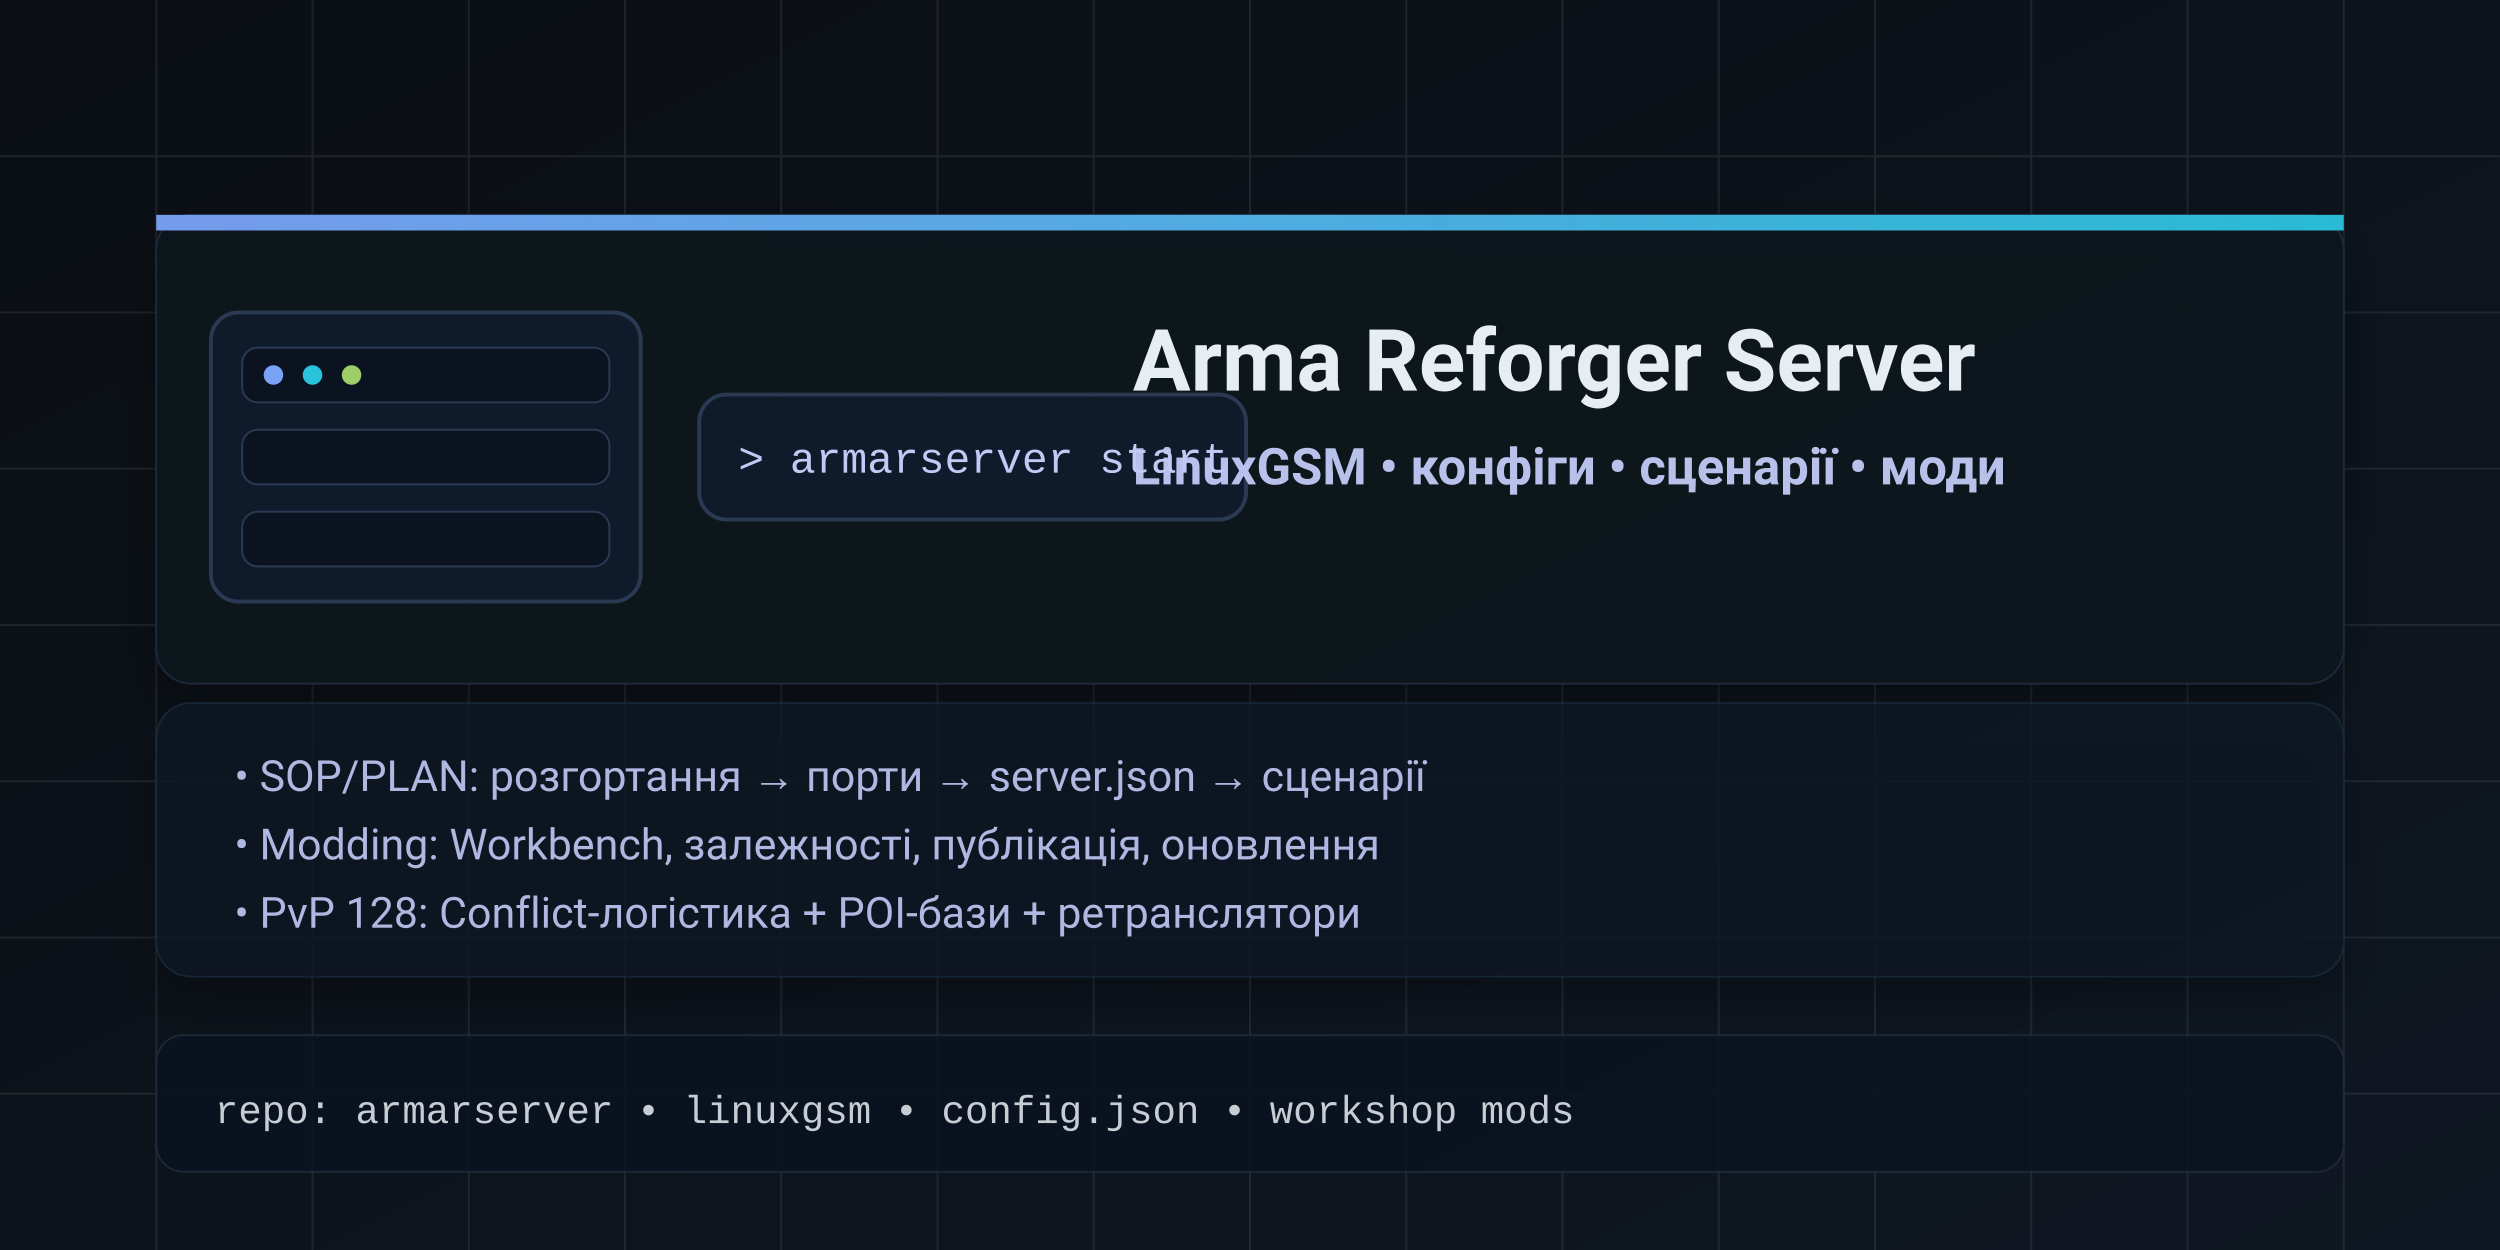
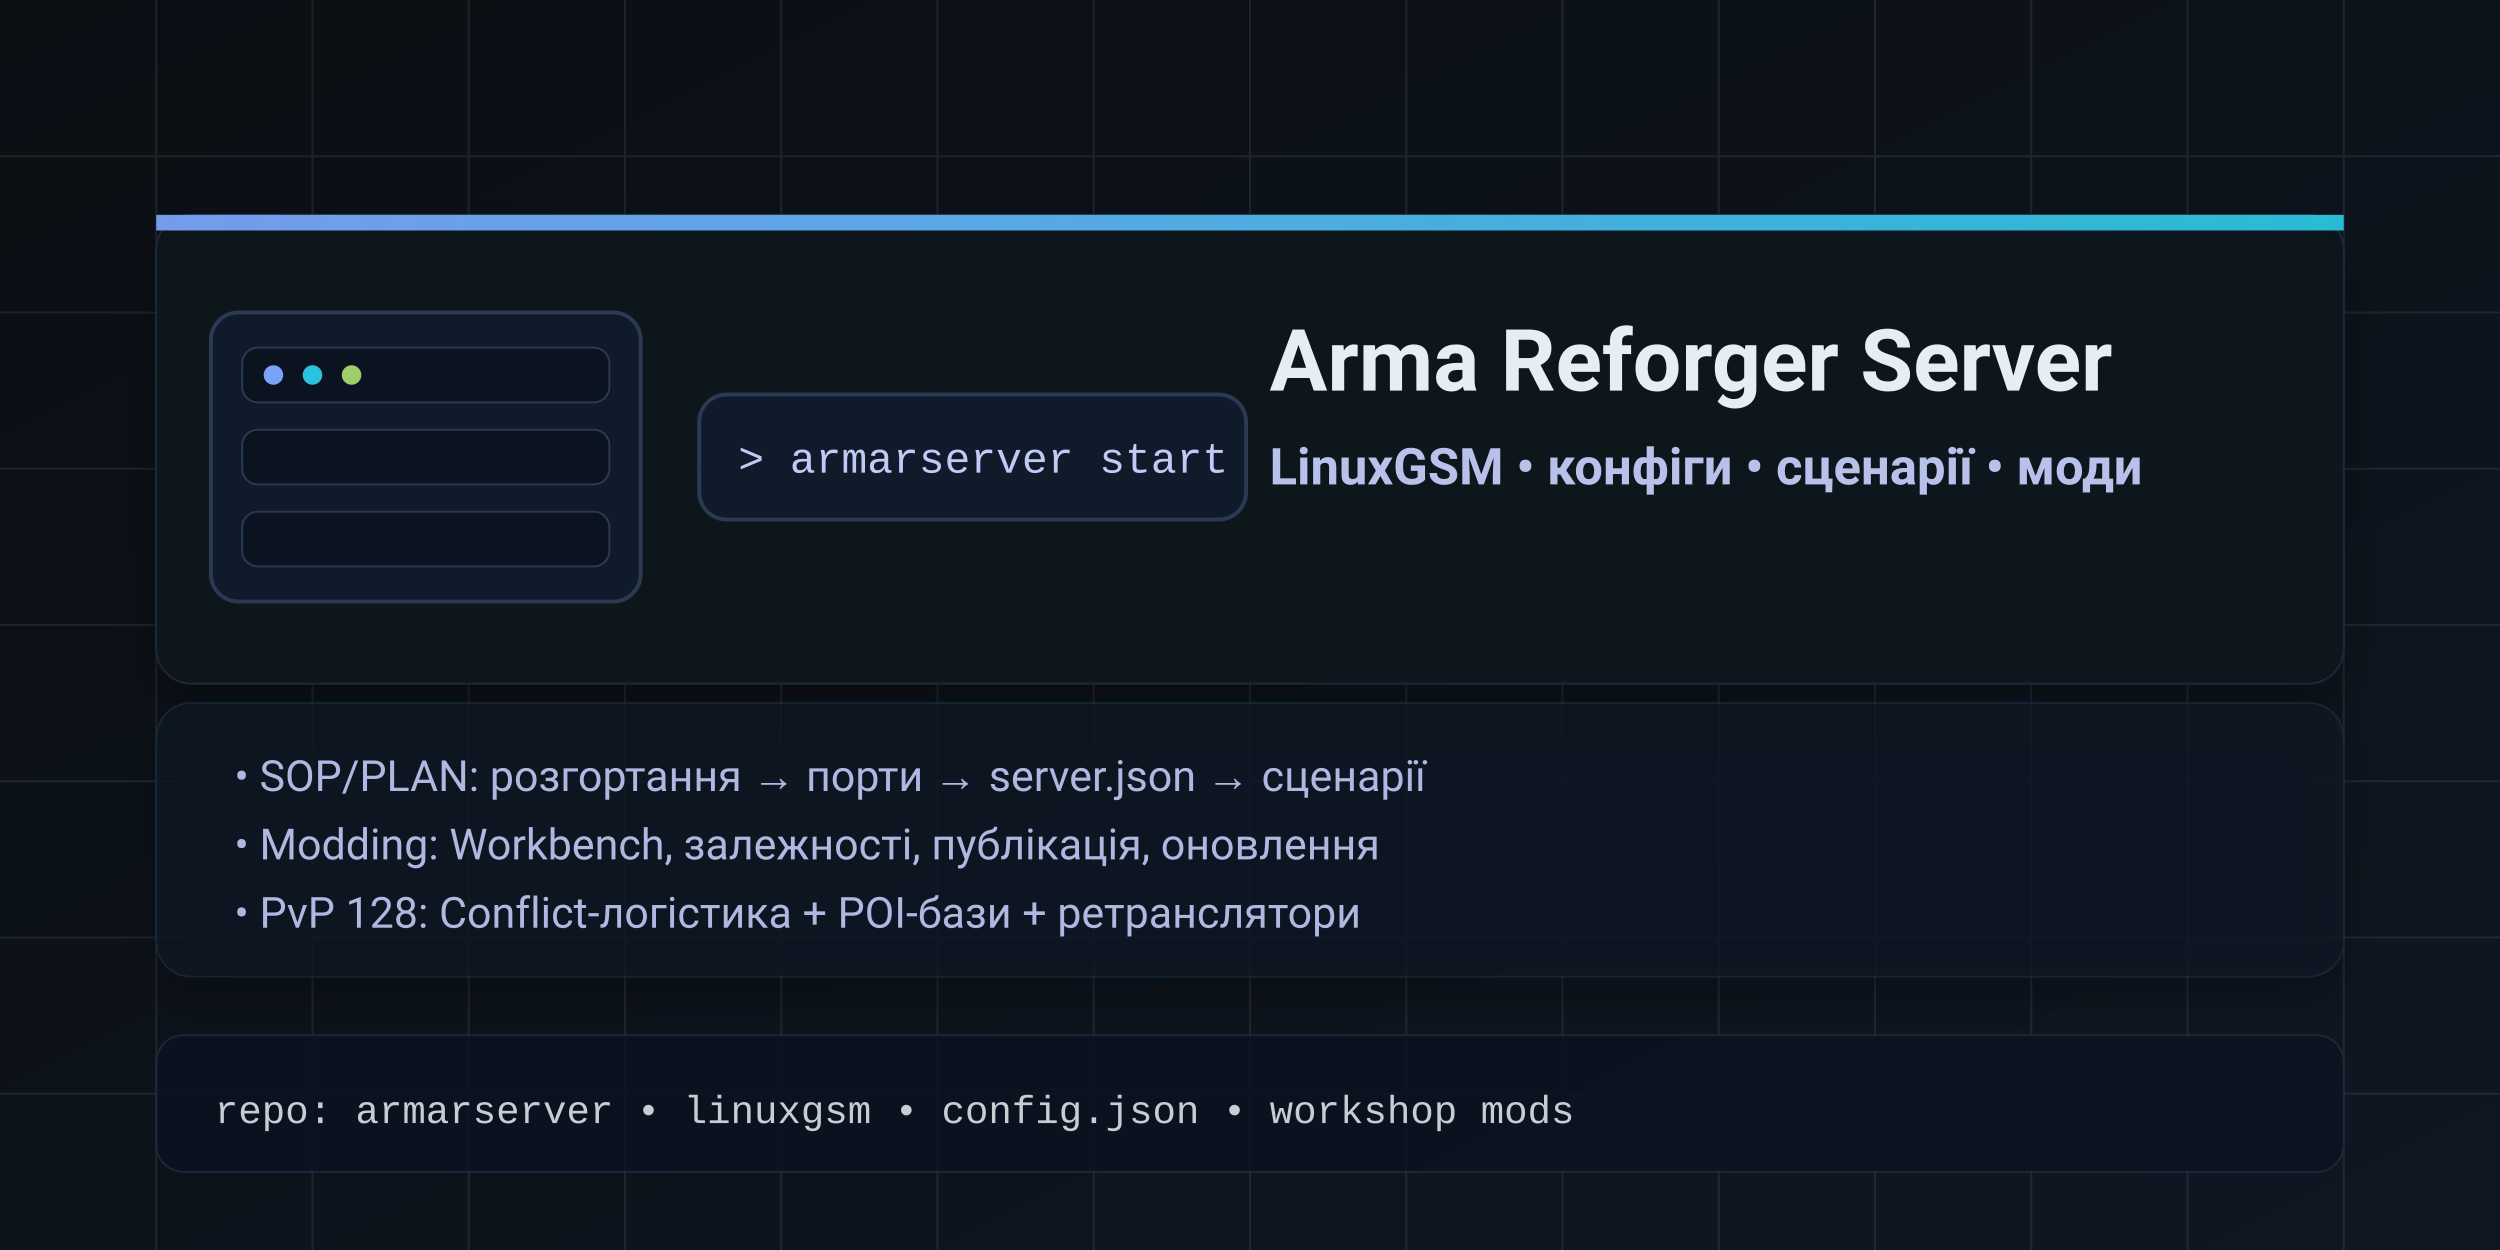
<svg xmlns="http://www.w3.org/2000/svg" width="1280" height="640" viewBox="0 0 1280 640">
  <defs>
    <linearGradient id="bg" x1="0" x2="1" y1="0" y2="1">
      <stop offset="0" stop-color="#0b0f14" />
      <stop offset="1" stop-color="#0f1722" />
    </linearGradient>
    <linearGradient id="accent" x1="0" x2="1">
      <stop offset="0" stop-color="#7aa2f7" />
      <stop offset="1" stop-color="#2ac3de" />
    </linearGradient>
    <filter id="softShadow" x="-20%" y="-20%" width="140%" height="140%">
      <feDropShadow dx="0" dy="10" stdDeviation="12" flood-color="#000000" flood-opacity="0.35" />
    </filter>
  </defs>
  <rect width="1280" height="640" fill="url(#bg)" />
  <g opacity="0.08">
    <path d="M0 80H1280M0 160H1280M0 240H1280M0 320H1280M0 400H1280M0 480H1280M0 560H1280" stroke="#ffffff" stroke-width="1" />
    <path d="M80 0V640M160 0V640M240 0V640M320 0V640M400 0V640M480 0V640M560 0V640M640 0V640M720 0V640M800 0V640M880 0V640M960 0V640M1040 0V640M1120 0V640M1200 0V640" stroke="#ffffff" stroke-width="1" />
  </g>
  <g filter="url(#softShadow)">
    <rect x="80" y="110" rx="18" ry="18" width="1120" height="240" fill="#0b1220" opacity="0.92" stroke="#1f2a3a" />
    <rect x="80" y="360" rx="18" ry="18" width="1120" height="140" fill="#0b1220" opacity="0.78" stroke="#1f2a3a" />
  </g>
  <rect x="80" y="110" width="1120" height="8" fill="url(#accent)" opacity="0.95" />
  <g transform="translate(108,160)">
    <rect x="0" y="0" rx="14" ry="14" width="220" height="148" fill="#0f1a2a" stroke="#2a3a52" stroke-width="2" />
    <rect x="16" y="18" rx="8" ry="8" width="188" height="28" fill="#0b1220" stroke="#2a3a52" />
    <circle cx="32" cy="32" r="5" fill="#7aa2f7" />
    <circle cx="52" cy="32" r="5" fill="#2ac3de" />
    <circle cx="72" cy="32" r="5" fill="#9ece6a" />
    <rect x="16" y="60" rx="8" ry="8" width="188" height="28" fill="#0b1220" stroke="#2a3a52" />
    <rect x="16" y="102" rx="8" ry="8" width="188" height="28" fill="#0b1220" stroke="#2a3a52" />
    <g transform="translate(250,42)">
      <rect x="0" y="0" rx="14" ry="14" width="280" height="64" fill="#0f1a2a" stroke="#2a3a52" stroke-width="2" />
      <text x="20" y="40" font-family="ui-monospace, SFMono-Regular, Menlo, Monaco, Consolas, 'Liberation Mono', 'Courier New', monospace" font-size="22" fill="#c0caf5">&gt; armarserver start</text>
    </g>
  </g>
-   <text x="580" y="200" font-family="ui-sans-serif, system-ui, -apple-system, Segoe UI, Roboto, Arial" font-size="44" font-weight="700" fill="#e6edf3">
+   <text x="650" y="200" font-family="ui-sans-serif, system-ui, -apple-system, Segoe UI, Roboto, Arial" font-size="44" font-weight="700" fill="#e6edf3">
    Arma Reforger Server
  </text>
-   <text x="580" y="248" font-family="ui-sans-serif, system-ui, -apple-system, Segoe UI, Roboto, Arial" font-size="26" font-weight="600" fill="#c0caf5" opacity="0.95">
+   <text x="650" y="248" font-family="ui-sans-serif, system-ui, -apple-system, Segoe UI, Roboto, Arial" font-size="26" font-weight="600" fill="#c0caf5" opacity="0.95">
    LinuxGSM • конфіги • сценарії • моди
  </text>
  <g font-family="ui-sans-serif, system-ui, -apple-system, Segoe UI, Roboto, Arial" fill="#c0caf5" opacity="0.9">
    <text x="120" y="405" font-size="22">• SOP/PLAN: розгортання → порти → server.json → сценарії</text>
    <text x="120" y="440" font-size="22">• Modding: Workbench, залежності, публікація, оновлення</text>
    <text x="120" y="475" font-size="22">• PvP 128: Conflict-логістика + POI-бази + ретранслятори</text>
  </g>
  <g opacity="0.85">
    <rect x="80" y="530" rx="14" ry="14" width="1120" height="70" fill="#0b1220" stroke="#1f2a3a" />
    <text x="110" y="575" font-family="ui-monospace, SFMono-Regular, Menlo, Monaco, Consolas, 'Liberation Mono', 'Courier New', monospace" font-size="20" fill="#e6edf3">repo: armarserver • linuxgsm • config.json • workshop mods</text>
  </g>
</svg>
